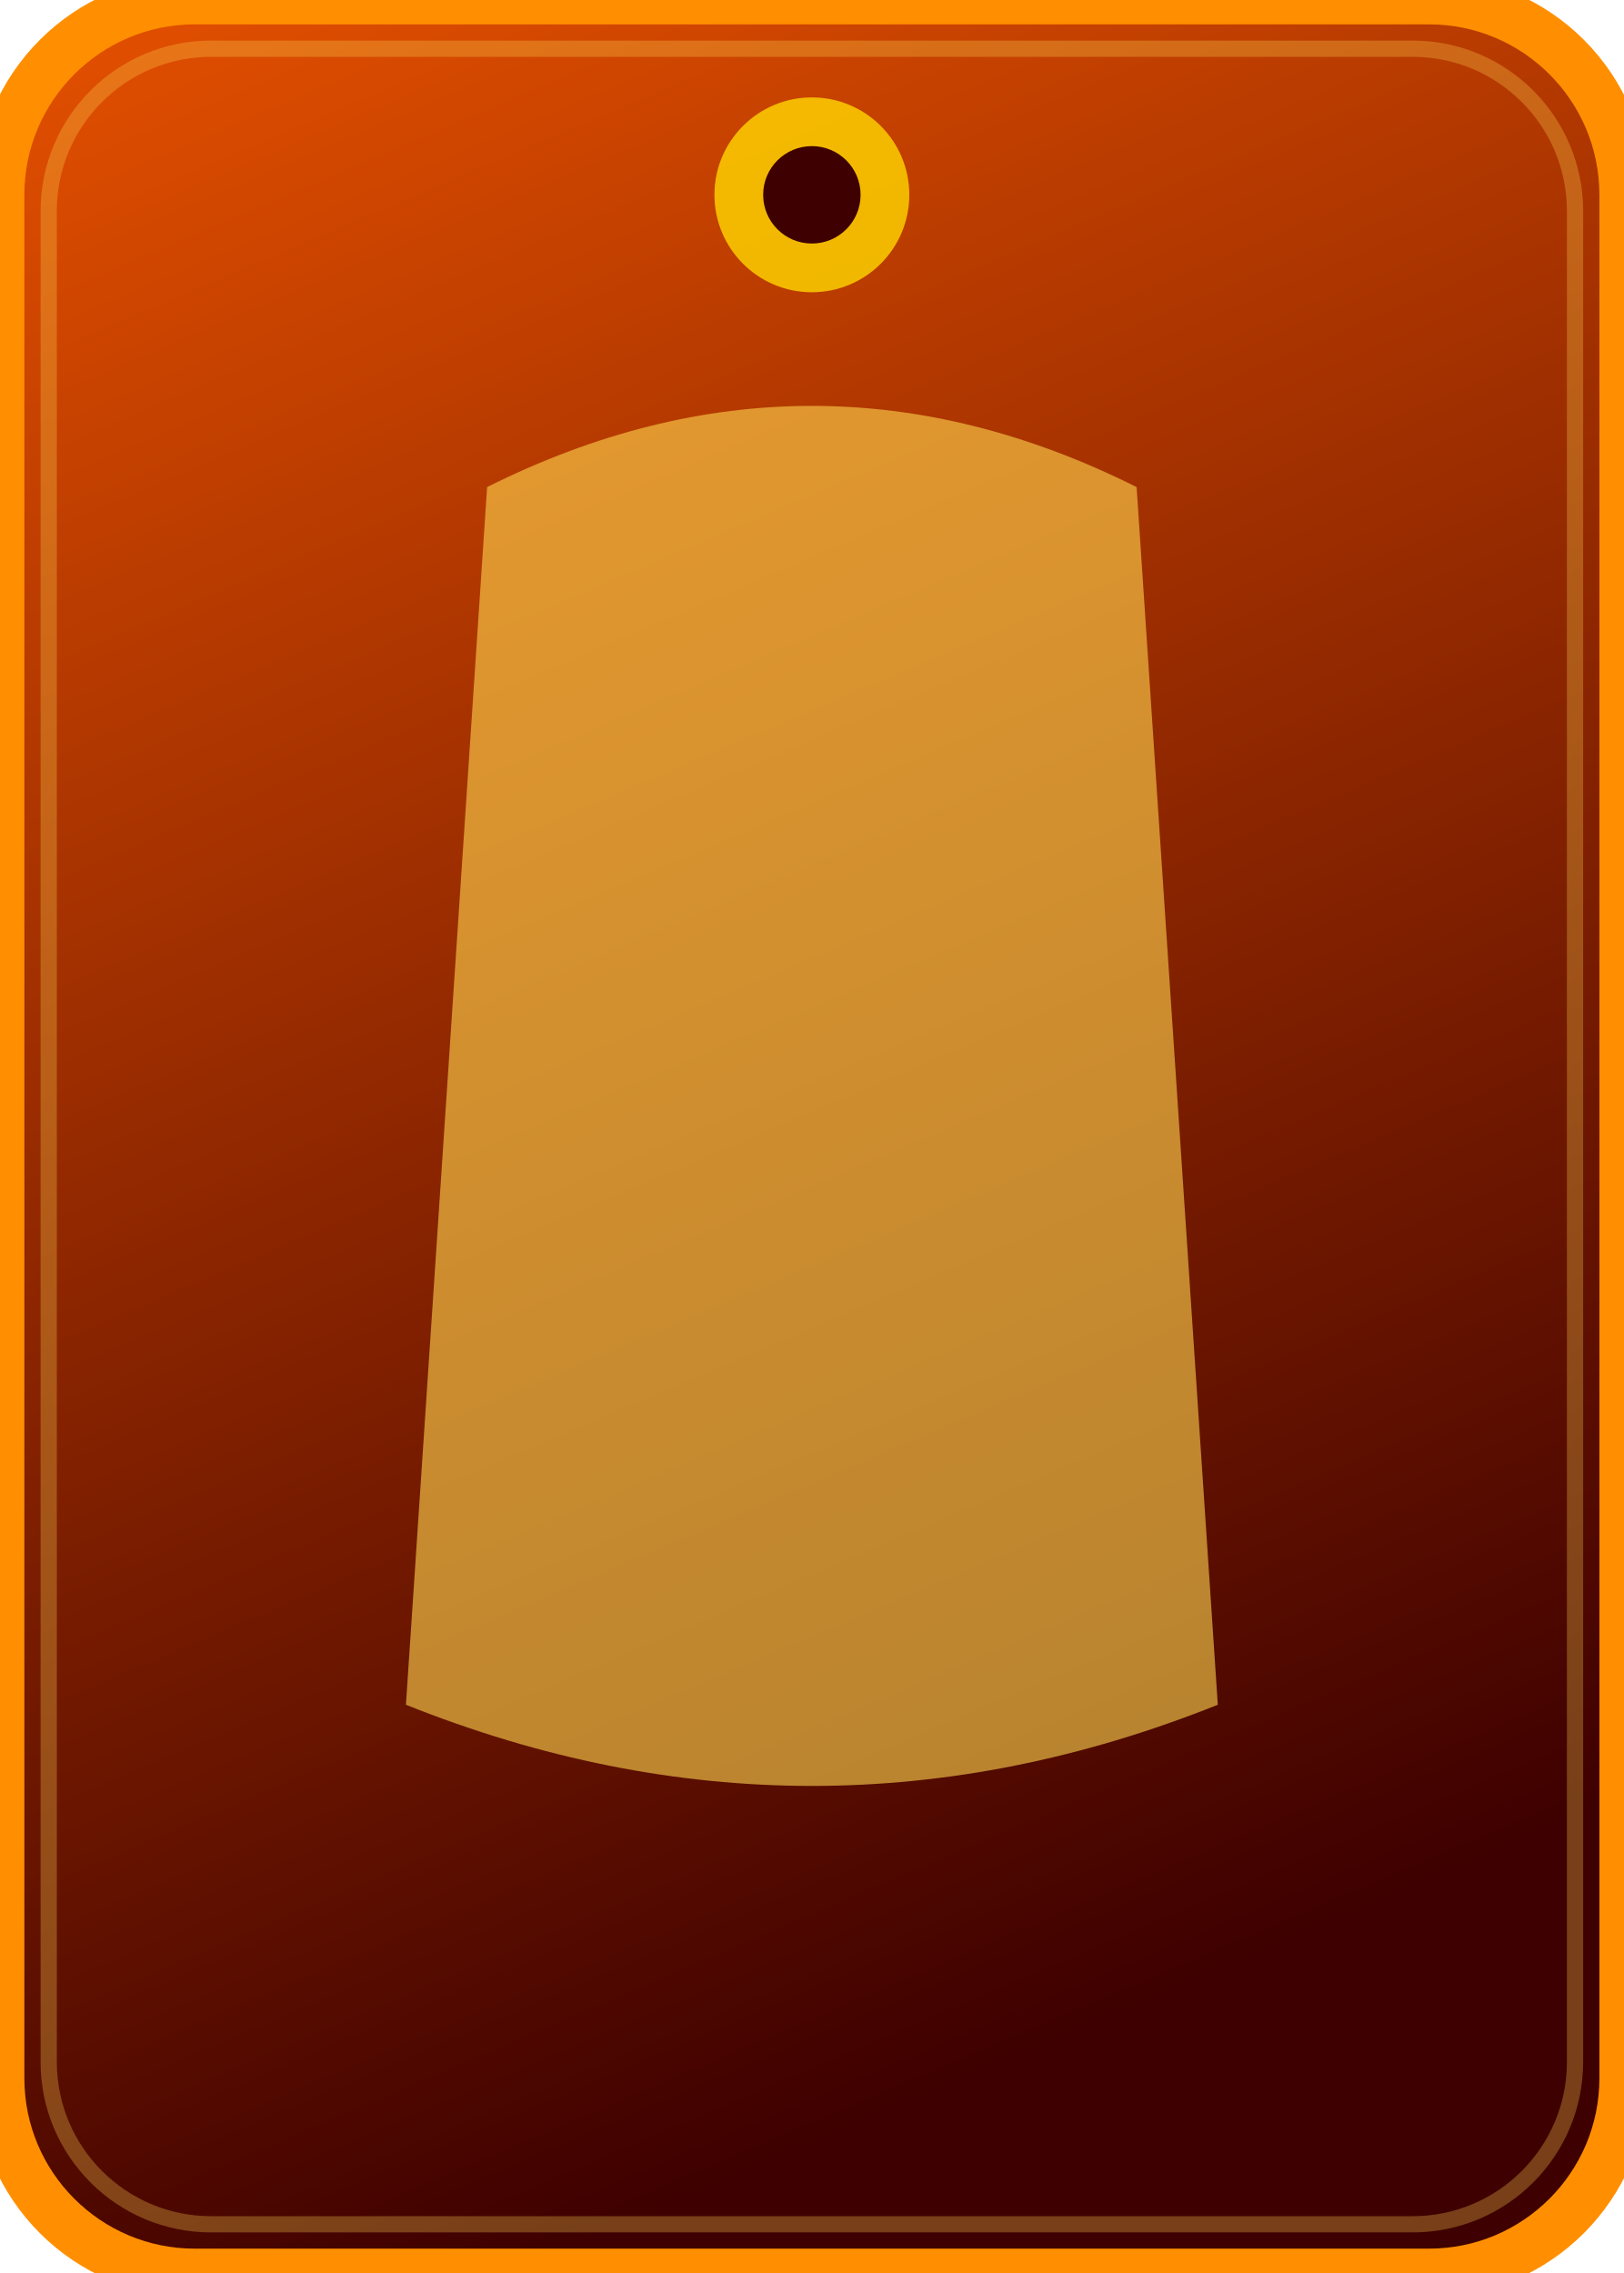
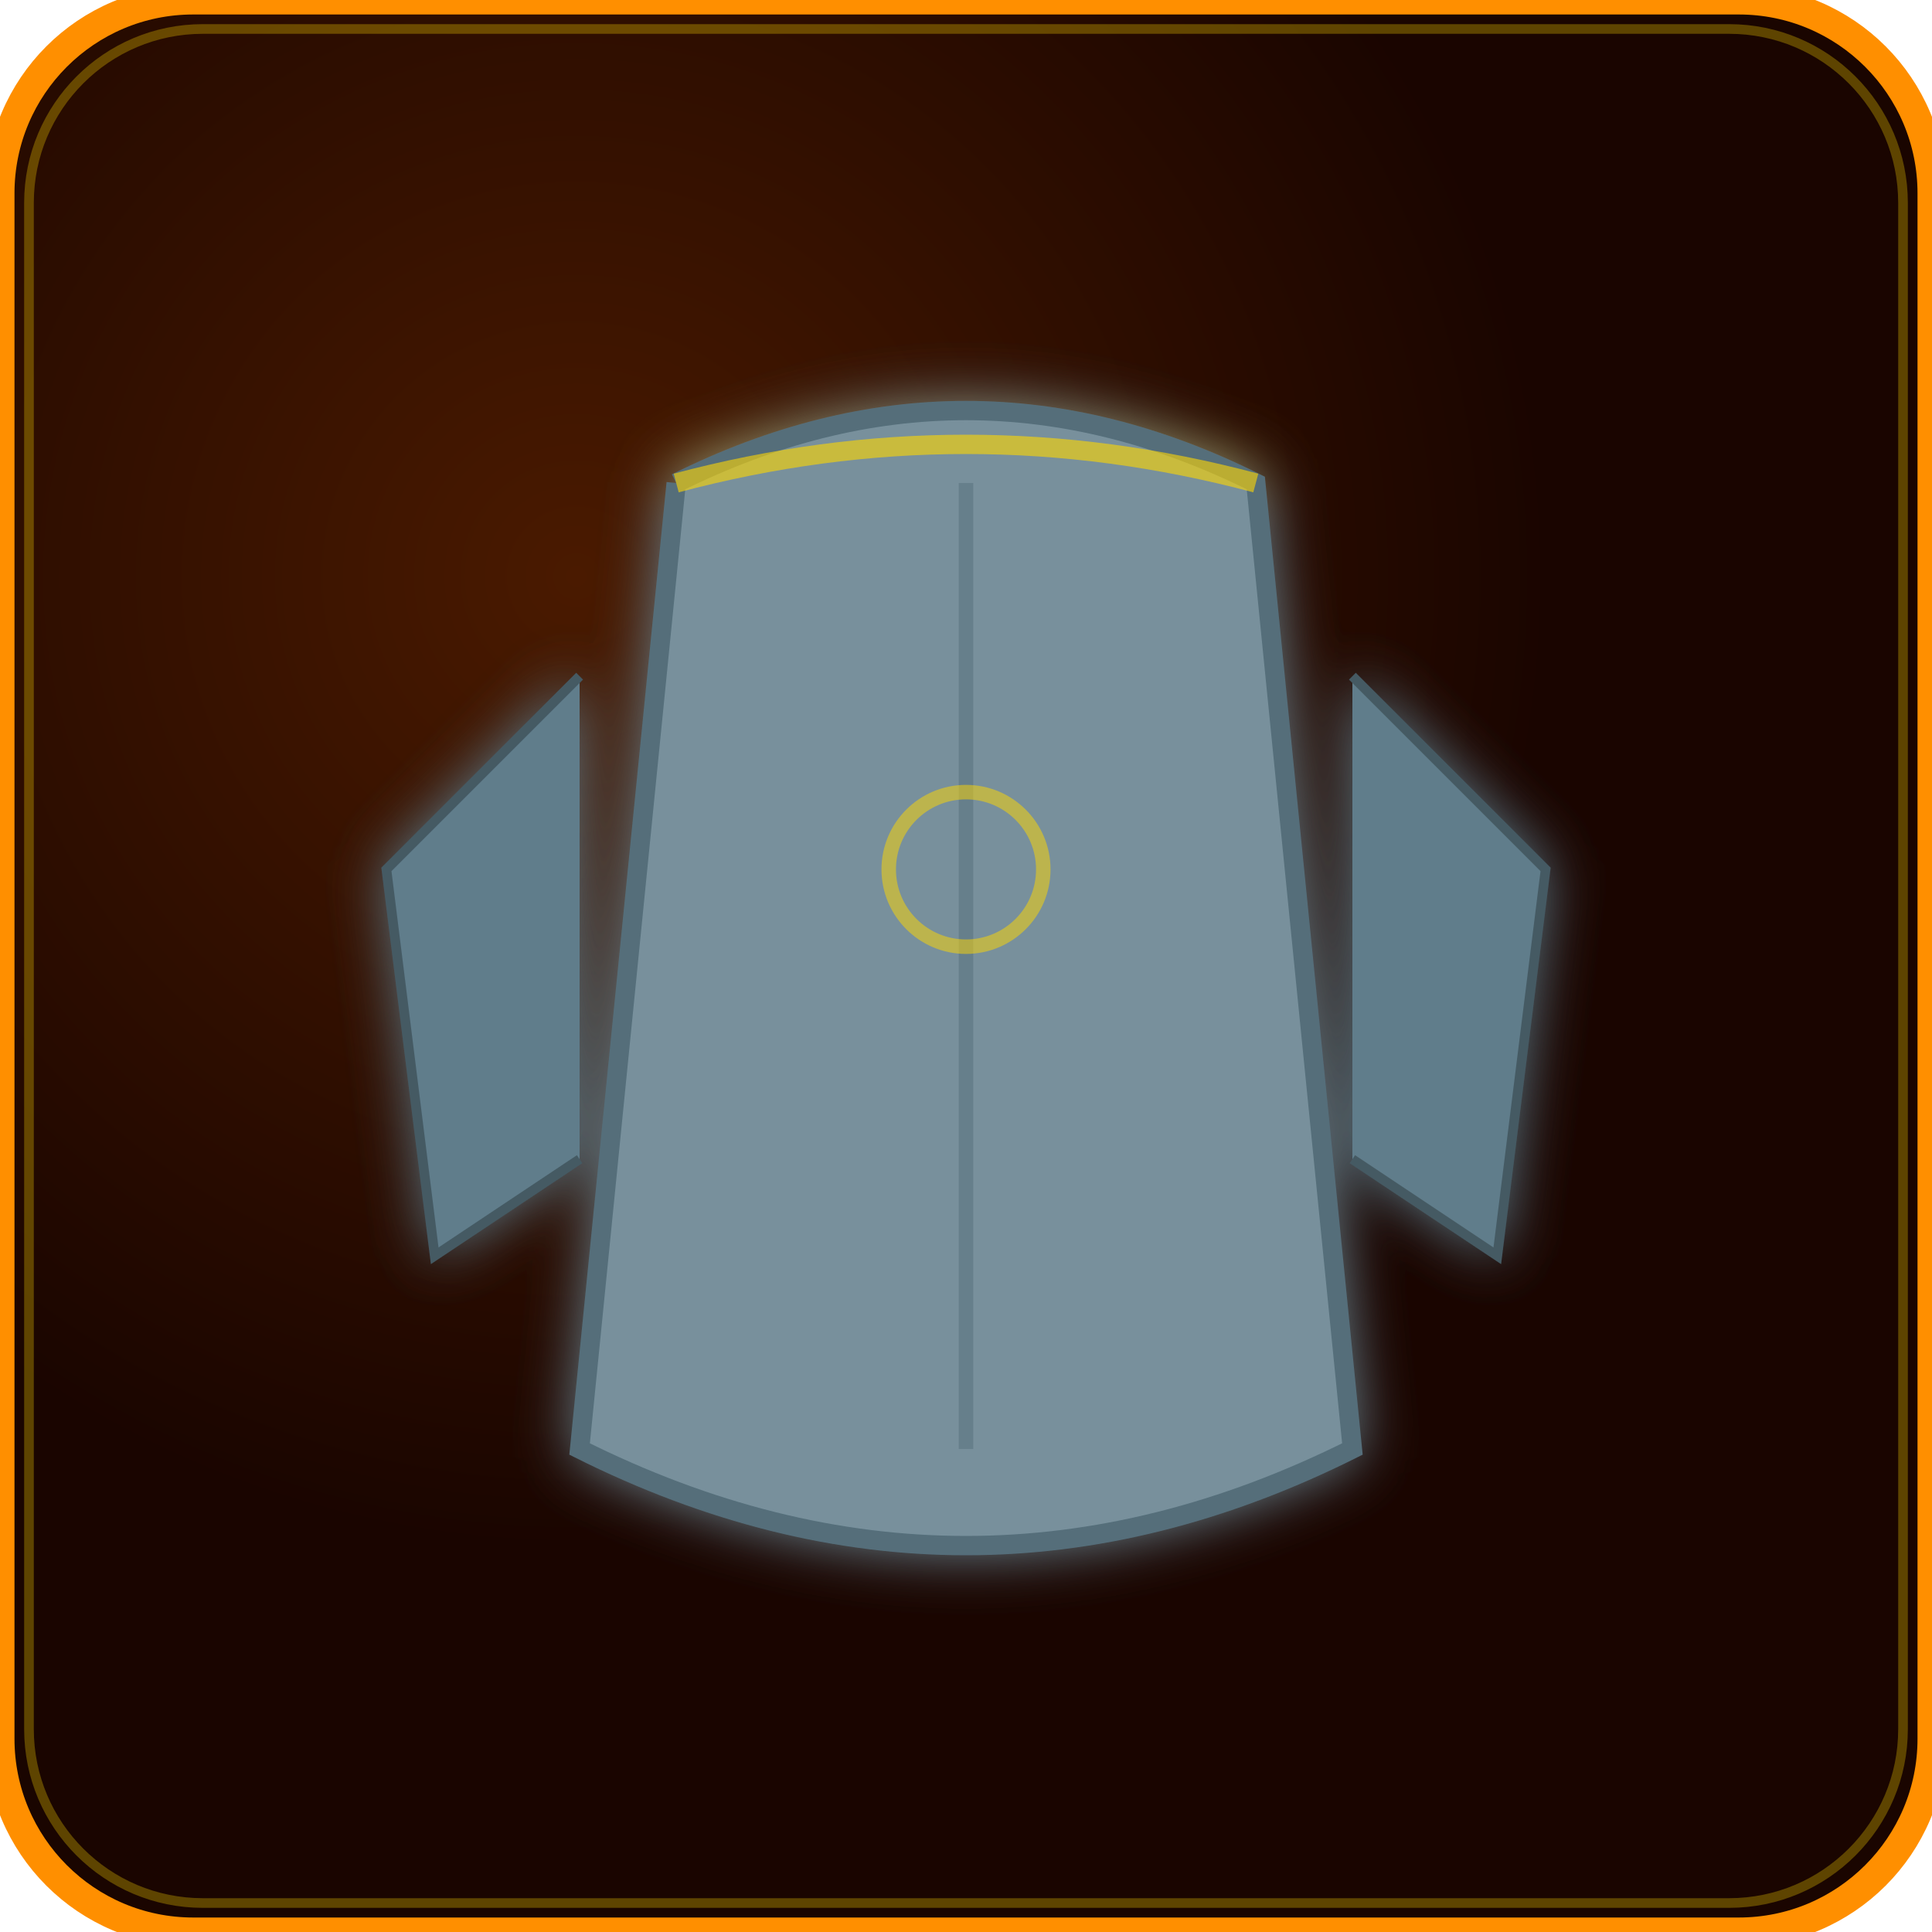
- <svg xmlns="http://www.w3.org/2000/svg" viewBox="0 0 100 140">
+ <svg xmlns="http://www.w3.org/2000/svg" viewBox="0 0 200 200">
  <defs>
-     <linearGradient id="bg" x1="0" y1="0" x2="0.3" y2="1">
-       <stop offset="0%" stop-color="#e65100" />
-       <stop offset="100%" stop-color="#3e0000" />
-     </linearGradient>
+     <radialGradient id="abg" cx="30%" cy="30%">
+       <stop offset="0%" stop-color="#4a1a00" />
+       <stop offset="100%" stop-color="#1a0500" />
+     </radialGradient>
  </defs>
-   <rect width="100" height="140" rx="12" fill="url(#bg)" stroke="#ff8f00" stroke-width="3" />
-   <rect x="3" y="3" width="94" height="134" rx="10" fill="none" stroke="#ffd54f" stroke-width="1" opacity="0.3" />
-   <path d="M30 30 L25 105 Q50 115 75 105 L70 30 Q50 20 30 30" fill="#ffd54f" opacity="0.6" />
-   <circle cx="50" cy="12" r="6" fill="#ffd700" opacity="0.8" />
-   <circle cx="50" cy="12" r="3" fill="#3e0000" />
+   <rect width="200" height="200" rx="20" fill="url(#abg)" stroke="#ff8f00" stroke-width="3" />
+   <rect x="3" y="3" width="194" height="194" rx="18" fill="none" stroke="#ffd700" stroke-width="1" opacity="0.3" />
+   <filter id="glow">
+     <feGaussianBlur stdDeviation="3" result="blur" />
+     <feMerge>
+       <feMergeNode in="blur" />
+       <feMergeNode in="SourceGraphic" />
+     </feMerge>
+   </filter>
+   <g filter="url(#glow)">
+     <path d="M70 50 L60 150 Q100 170 140 150 L130 50 Q100 35 70 50" fill="#78909c" stroke="#546e7a" stroke-width="2" />
+     <path d="M70 50 Q100 42 130 50" fill="none" stroke="#ffd700" stroke-width="2" opacity="0.6" />
+     <line x1="100" y1="50" x2="100" y2="150" stroke="#546e7a" stroke-width="1.5" opacity="0.5" />
+     <path d="M60 70 L40 90 L45 130 L60 120" fill="#607d8b" stroke="#455a64" stroke-width="1" />
+     <path d="M140 70 L160 90 L155 130 L140 120" fill="#607d8b" stroke="#455a64" stroke-width="1" />
+     <circle cx="100" cy="90" r="8" fill="none" stroke="#ffd700" stroke-width="1.5" opacity="0.5" />
+   </g>
</svg>
